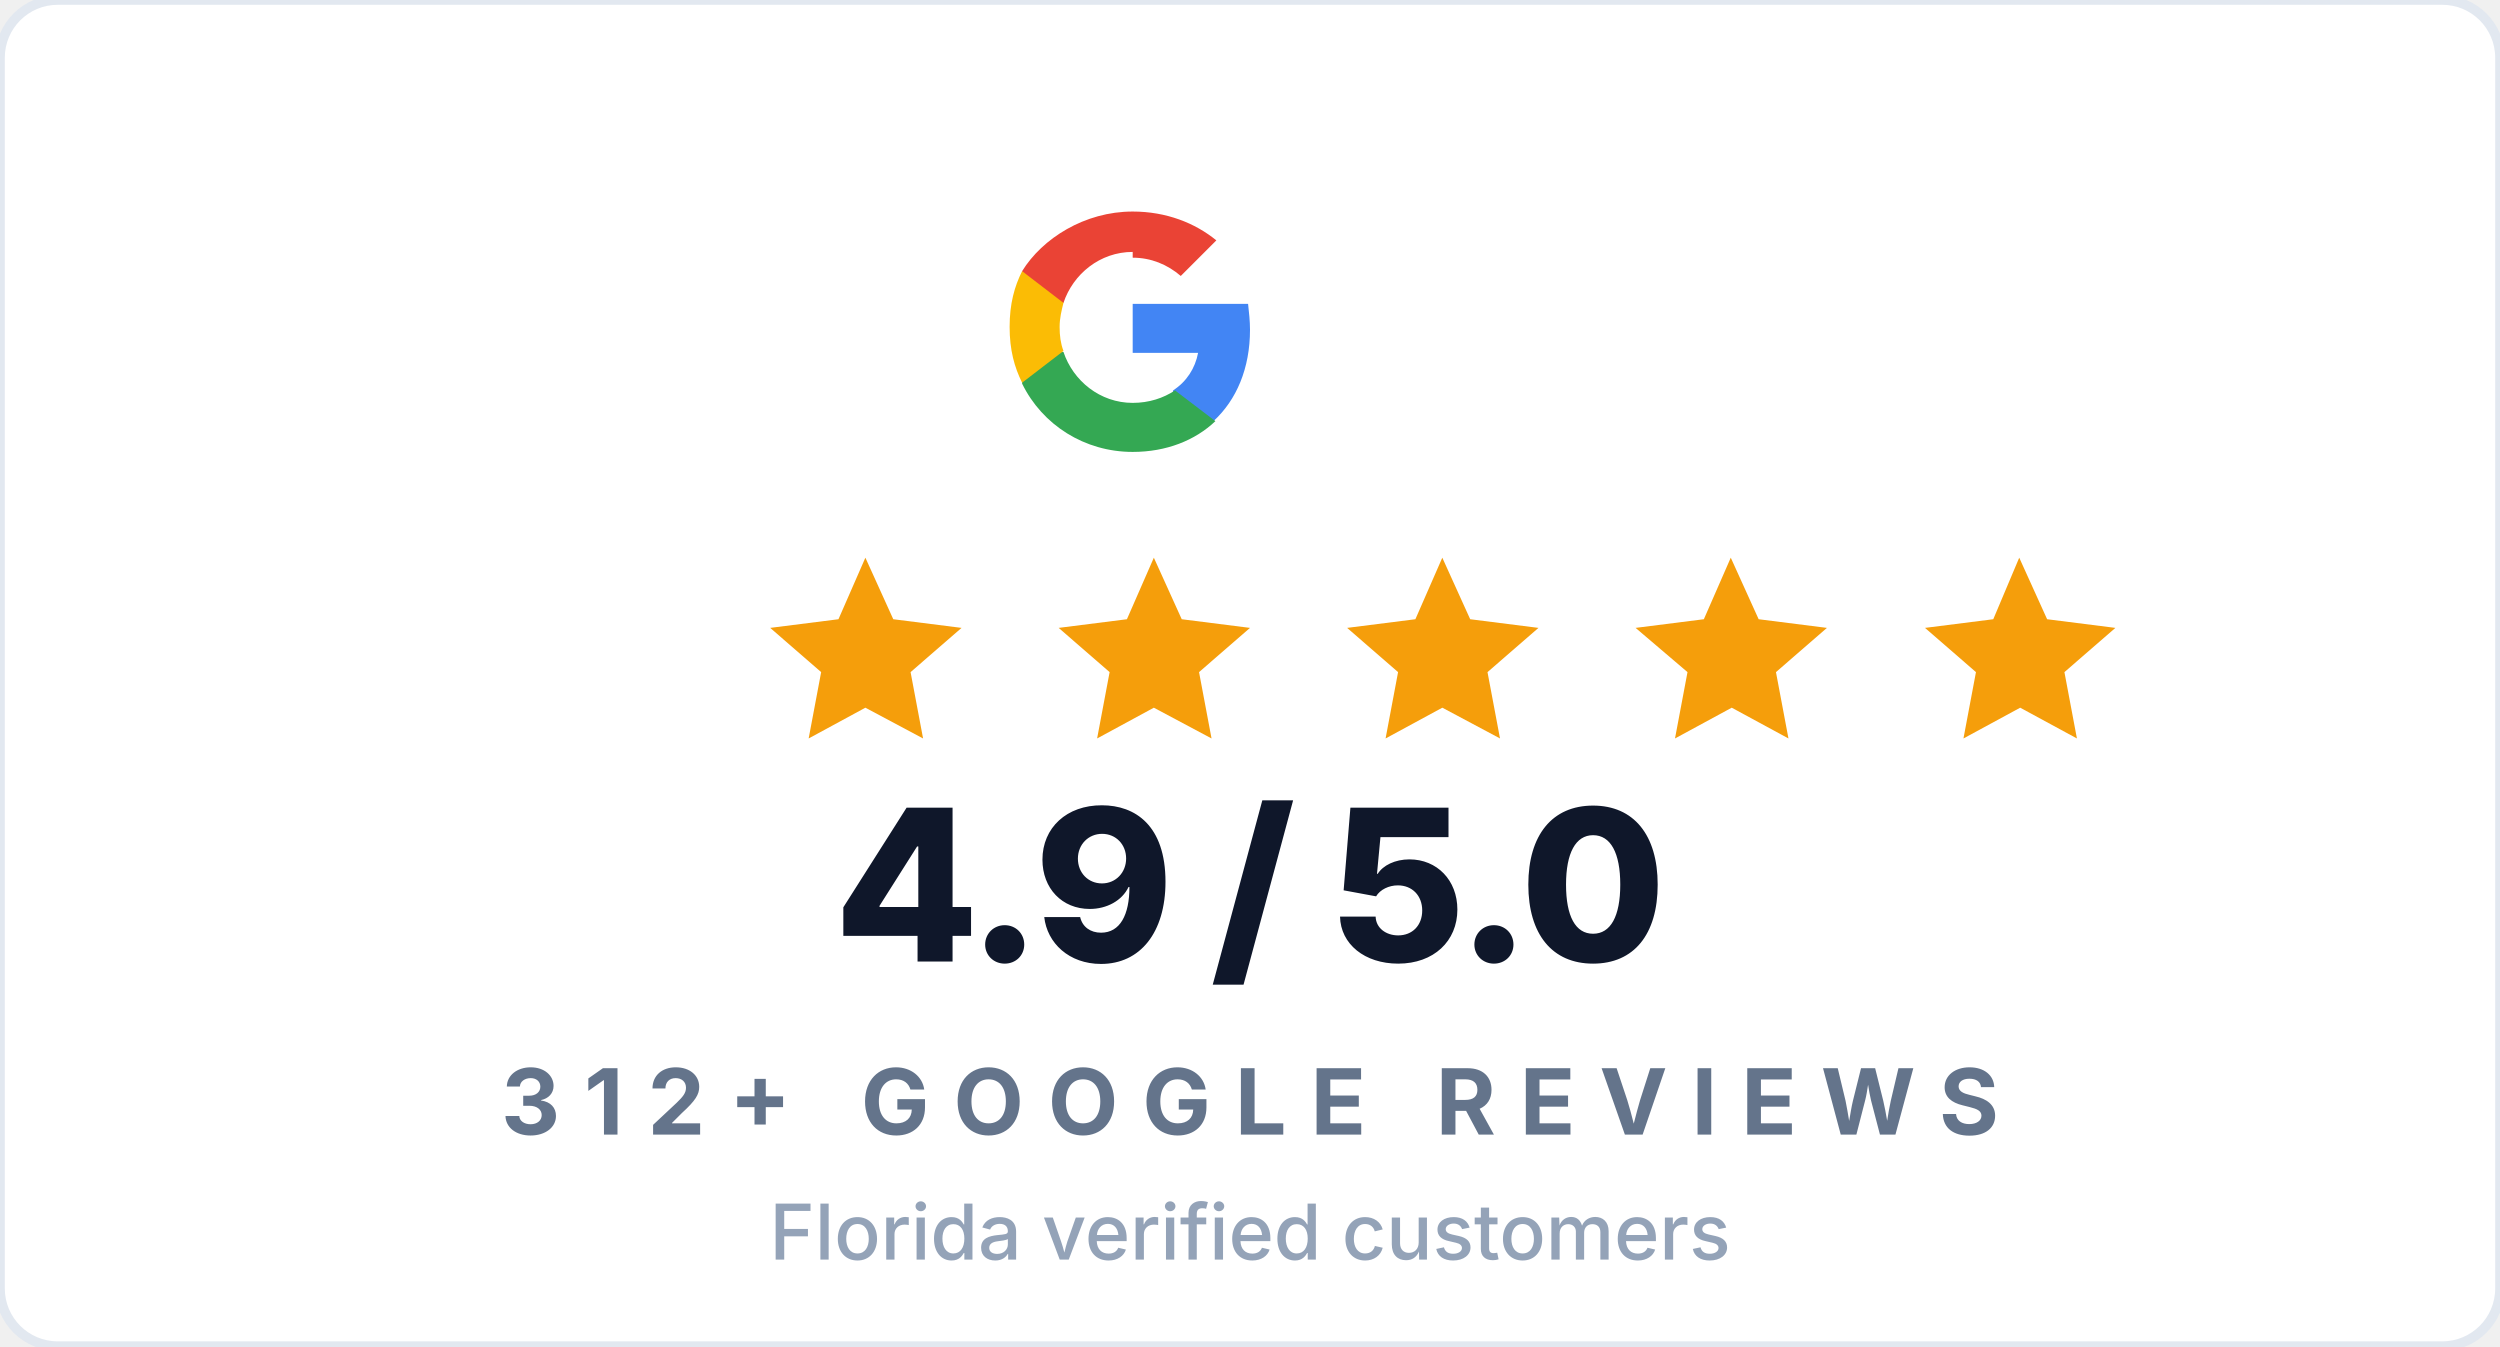
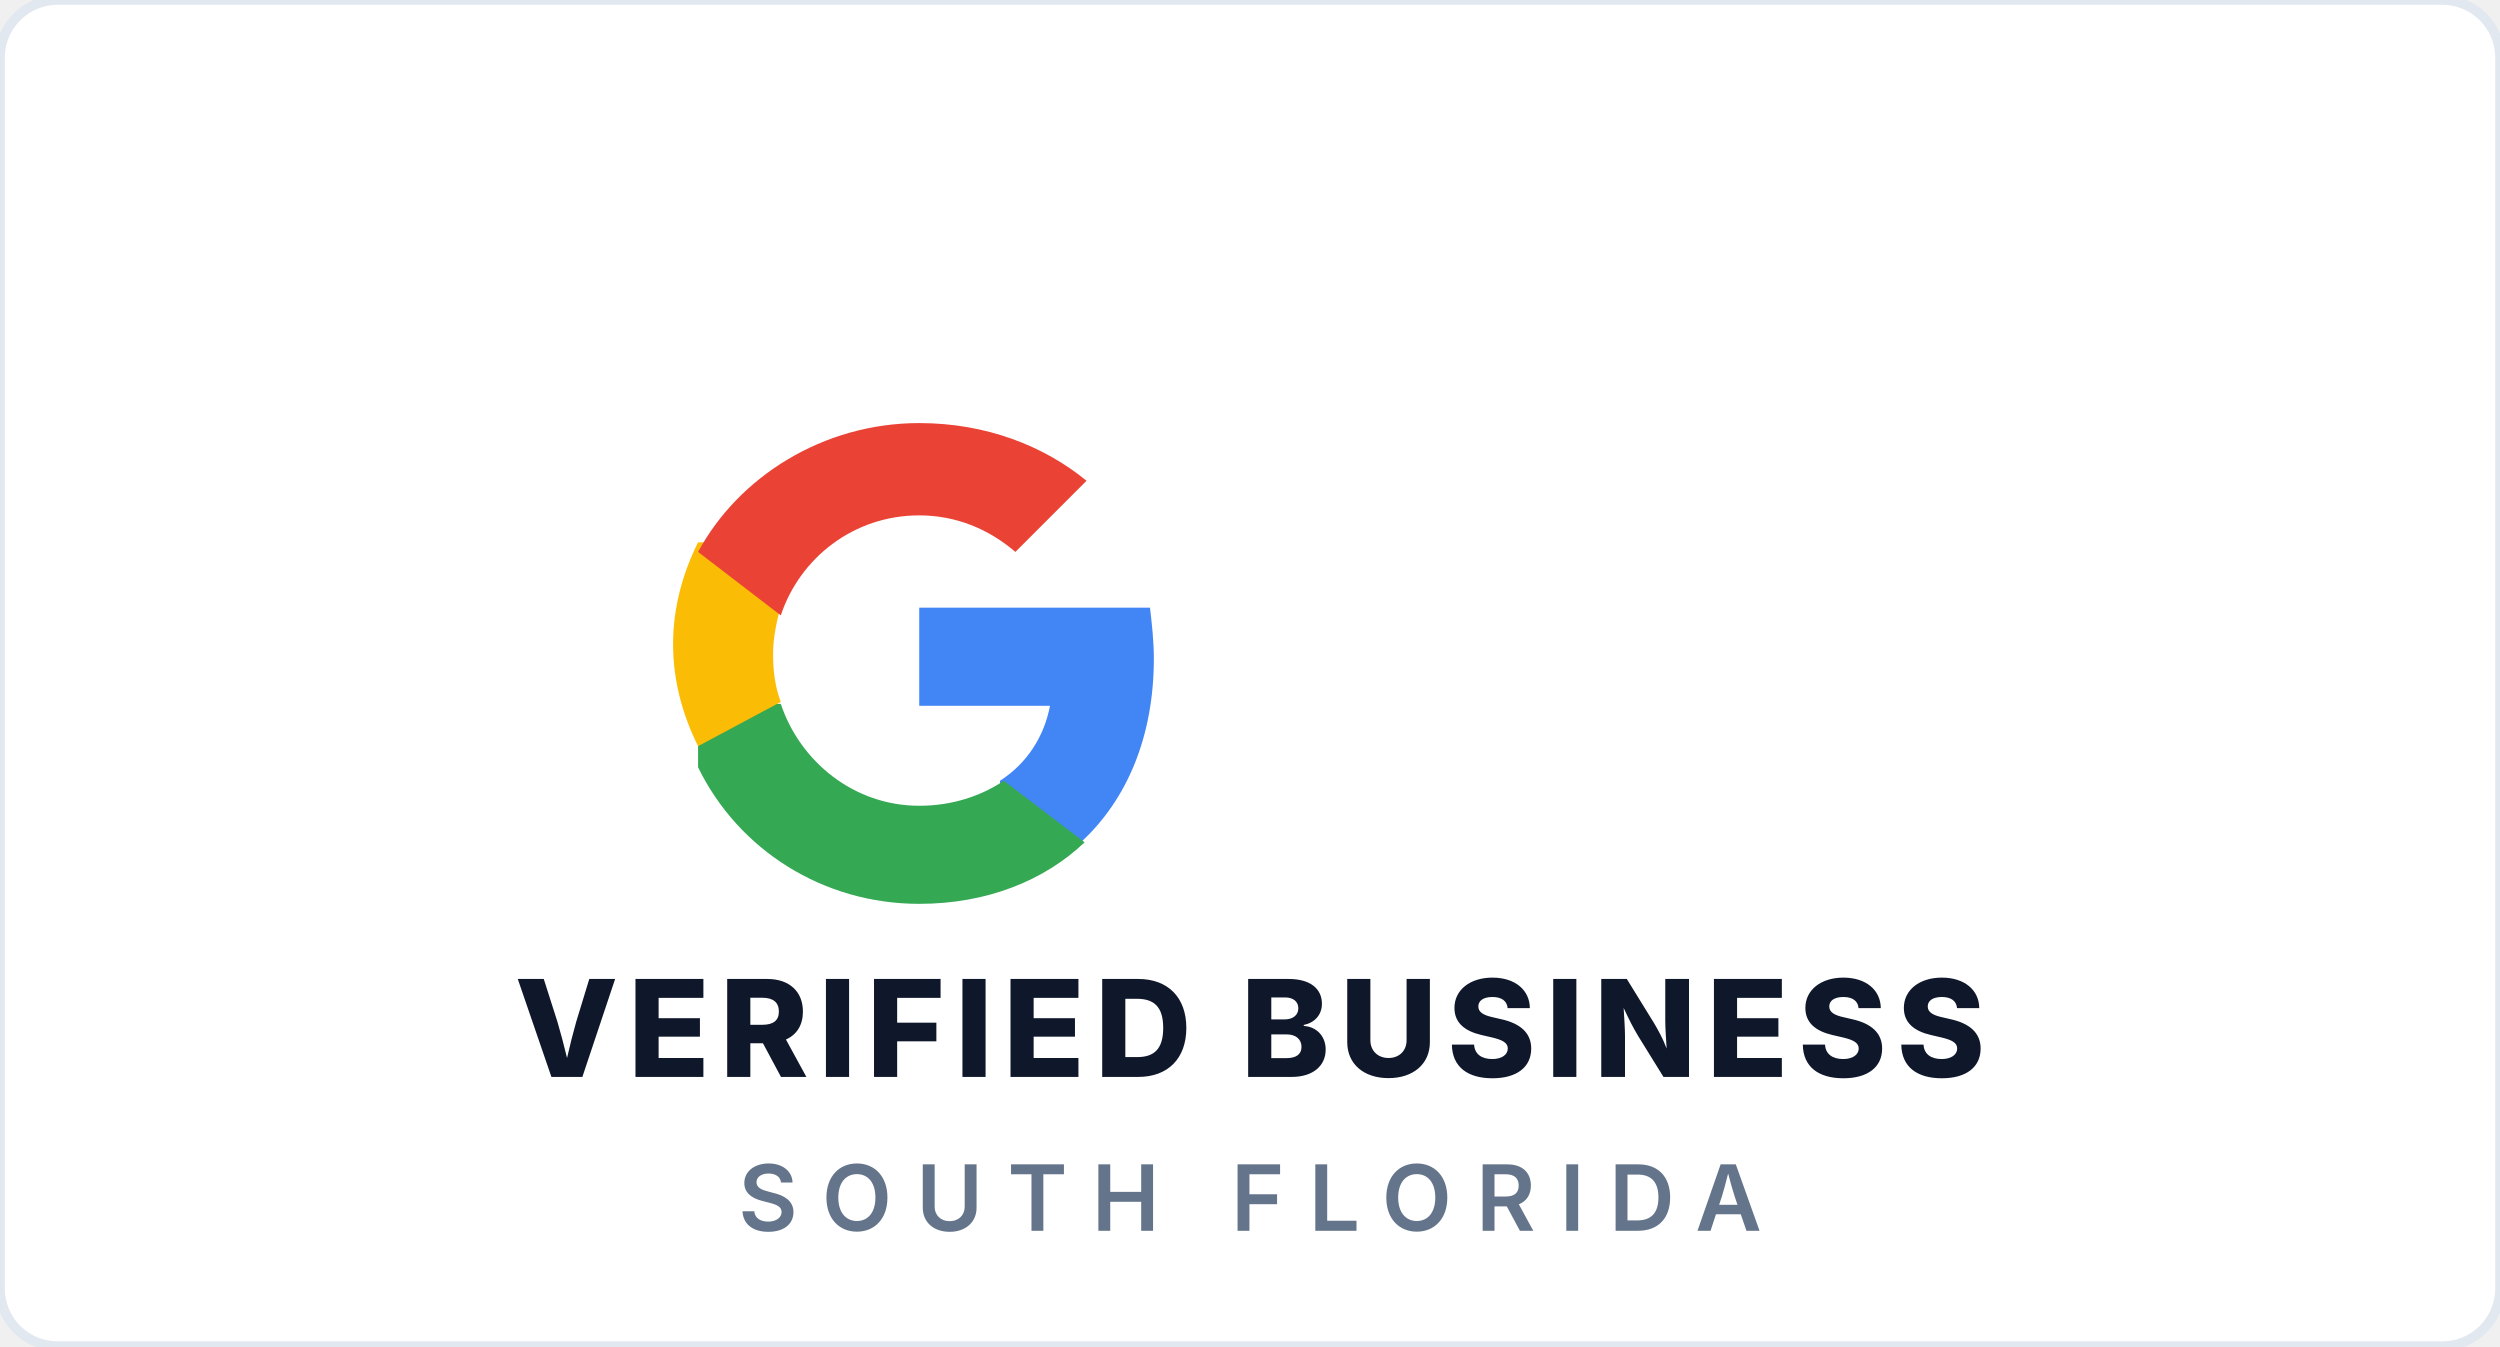
- <svg xmlns="http://www.w3.org/2000/svg" viewBox="0 0 260 140" role="img" aria-label="4.9 Star Google Reviews">
+ <svg xmlns="http://www.w3.org/2000/svg" viewBox="0 0 260 140" role="img" aria-label="Google Verified Business">
  <rect width="260" height="140" fill="#ffffff" stroke="#e2e8f0" stroke-width="1" rx="6" />
-   <g transform="translate(105,22)">
-     <path fill="#4285F4" d="M25 12.3c0-.9-.1-1.8-.2-2.7H12.8v5.1h6.8c-.3 1.6-1.2 3-2.6 3.9v3.2h4.2c2.4-2.2 3.8-5.5 3.8-9.5z" />
-     <path fill="#34A853" d="M12.8 25c3.5 0 6.5-1.2 8.6-3.2l-4.2-3.2c-1.2.8-2.7 1.3-4.4 1.3-3.4 0-6.2-2.3-7.2-5.3H1.3v3.3C3.4 22.2 7.8 25 12.8 25z" />
-     <path fill="#FBBC05" d="M5.6 14.5c-.3-.8-.4-1.6-.4-2.5s.2-1.7.4-2.5V6.2H1.3C.5 7.8 0 9.6 0 12c0 2.4.5 4.2 1.3 5.8l4.3-3.3z" />
-     <path fill="#EA4335" d="M12.8 4.8c1.9 0 3.6.7 5 1.9l3.7-3.7C19.3 1.2 16.3 0 12.8 0 7.8 0 3.4 2.8 1.3 6.2l4.3 3.3c1-3 3.8-5.3 7.2-5.3z" />
-   </g>
-   <g transform="translate(80,58)">
-     <path d="M10 0l2.9 6.4L20 7.3l-5.3 4.6 1.3 6.9L10 15.6l-5.9 3.2 1.3-6.9L.1 7.3l7.1-.9z" fill="#f59e0b" />
-     <path d="M40 0l2.9 6.4L50 7.3l-5.3 4.6 1.3 6.9L40 15.6l-5.9 3.2 1.3-6.9L30.1 7.3l7.1-.9z" fill="#f59e0b" />
-     <path d="M70 0l2.9 6.4L80 7.3l-5.3 4.6 1.3 6.9L70 15.6l-5.9 3.2 1.3-6.9L60.1 7.3l7.1-.9z" fill="#f59e0b" />
-     <path d="M100 0l2.9 6.4 7.1.9-5.3 4.6 1.3 6.9-5.9-3.2-5.9 3.2 1.3-6.9L90.1 7.3l7.1-.9z" fill="#f59e0b" />
-     <path d="M130 0l2.9 6.4 7.1.9-5.3 4.6 1.3 6.9-5.9-3.2-5.9 3.2 1.3-6.9-5.3-4.6 7.1-.9z" fill="#f59e0b" />
+   <g transform="translate(70,44)">
+     <path fill="#4285F4" d="M50 24.5c0-1.8-.2-3.6-.4-5.3H25.6v10.2h13.6c-.6 3.2-2.4 6-5.2 7.8v6.4h8.4C47.2 39.2 50 32.6 50 24.5z" />
+     <path fill="#34A853" d="M25.6 50c7 0 13-2.4 17.2-6.4l-8.4-6.4c-2.4 1.6-5.4 2.6-8.8 2.6-6.8 0-12.4-4.6-14.4-10.6H2.6v6.6C6.8 44.4 15.6 50 25.6 50z" />
+     <path fill="#FBBC05" d="M11.2 29c-.6-1.6-.8-3.2-.8-5s.4-3.4.8-5V12.4H2.6C1 15.6 0 19.2 0 23s1 7.4 2.6 10.6L11.2 29z" />
+     <path fill="#EA4335" d="M25.6 9.6c3.8 0 7.2 1.4 10 3.8l7.4-7.4C38.6 2.4 32.6 0 25.6 0 15.6 0 6.8 5.6 2.6 13.4l8.6 6.6c2-6 7.6-10.4 14.4-10.4z" />
  </g>
  <g fill="#0f172a" font-family="system-ui,-apple-system,Segoe UI,sans-serif" text-anchor="middle">
-     <text x="130" y="100" font-size="22" font-weight="800" letter-spacing="-0.5">4.9 / 5.0</text>
-     <text x="130" y="118" font-size="9.5" font-weight="700" letter-spacing="2.5" fill="#64748b">312+ GOOGLE REVIEWS</text>
-     <text x="130" y="131" font-size="8" font-weight="500" fill="#94a3b8">Florida verified customers</text>
+     <text x="130" y="112" font-size="14" font-weight="800" letter-spacing="1">VERIFIED BUSINESS</text>
+     <text x="130" y="128" font-size="9.5" font-weight="600" letter-spacing="2.5" fill="#64748b">SOUTH FLORIDA</text>
  </g>
</svg>
